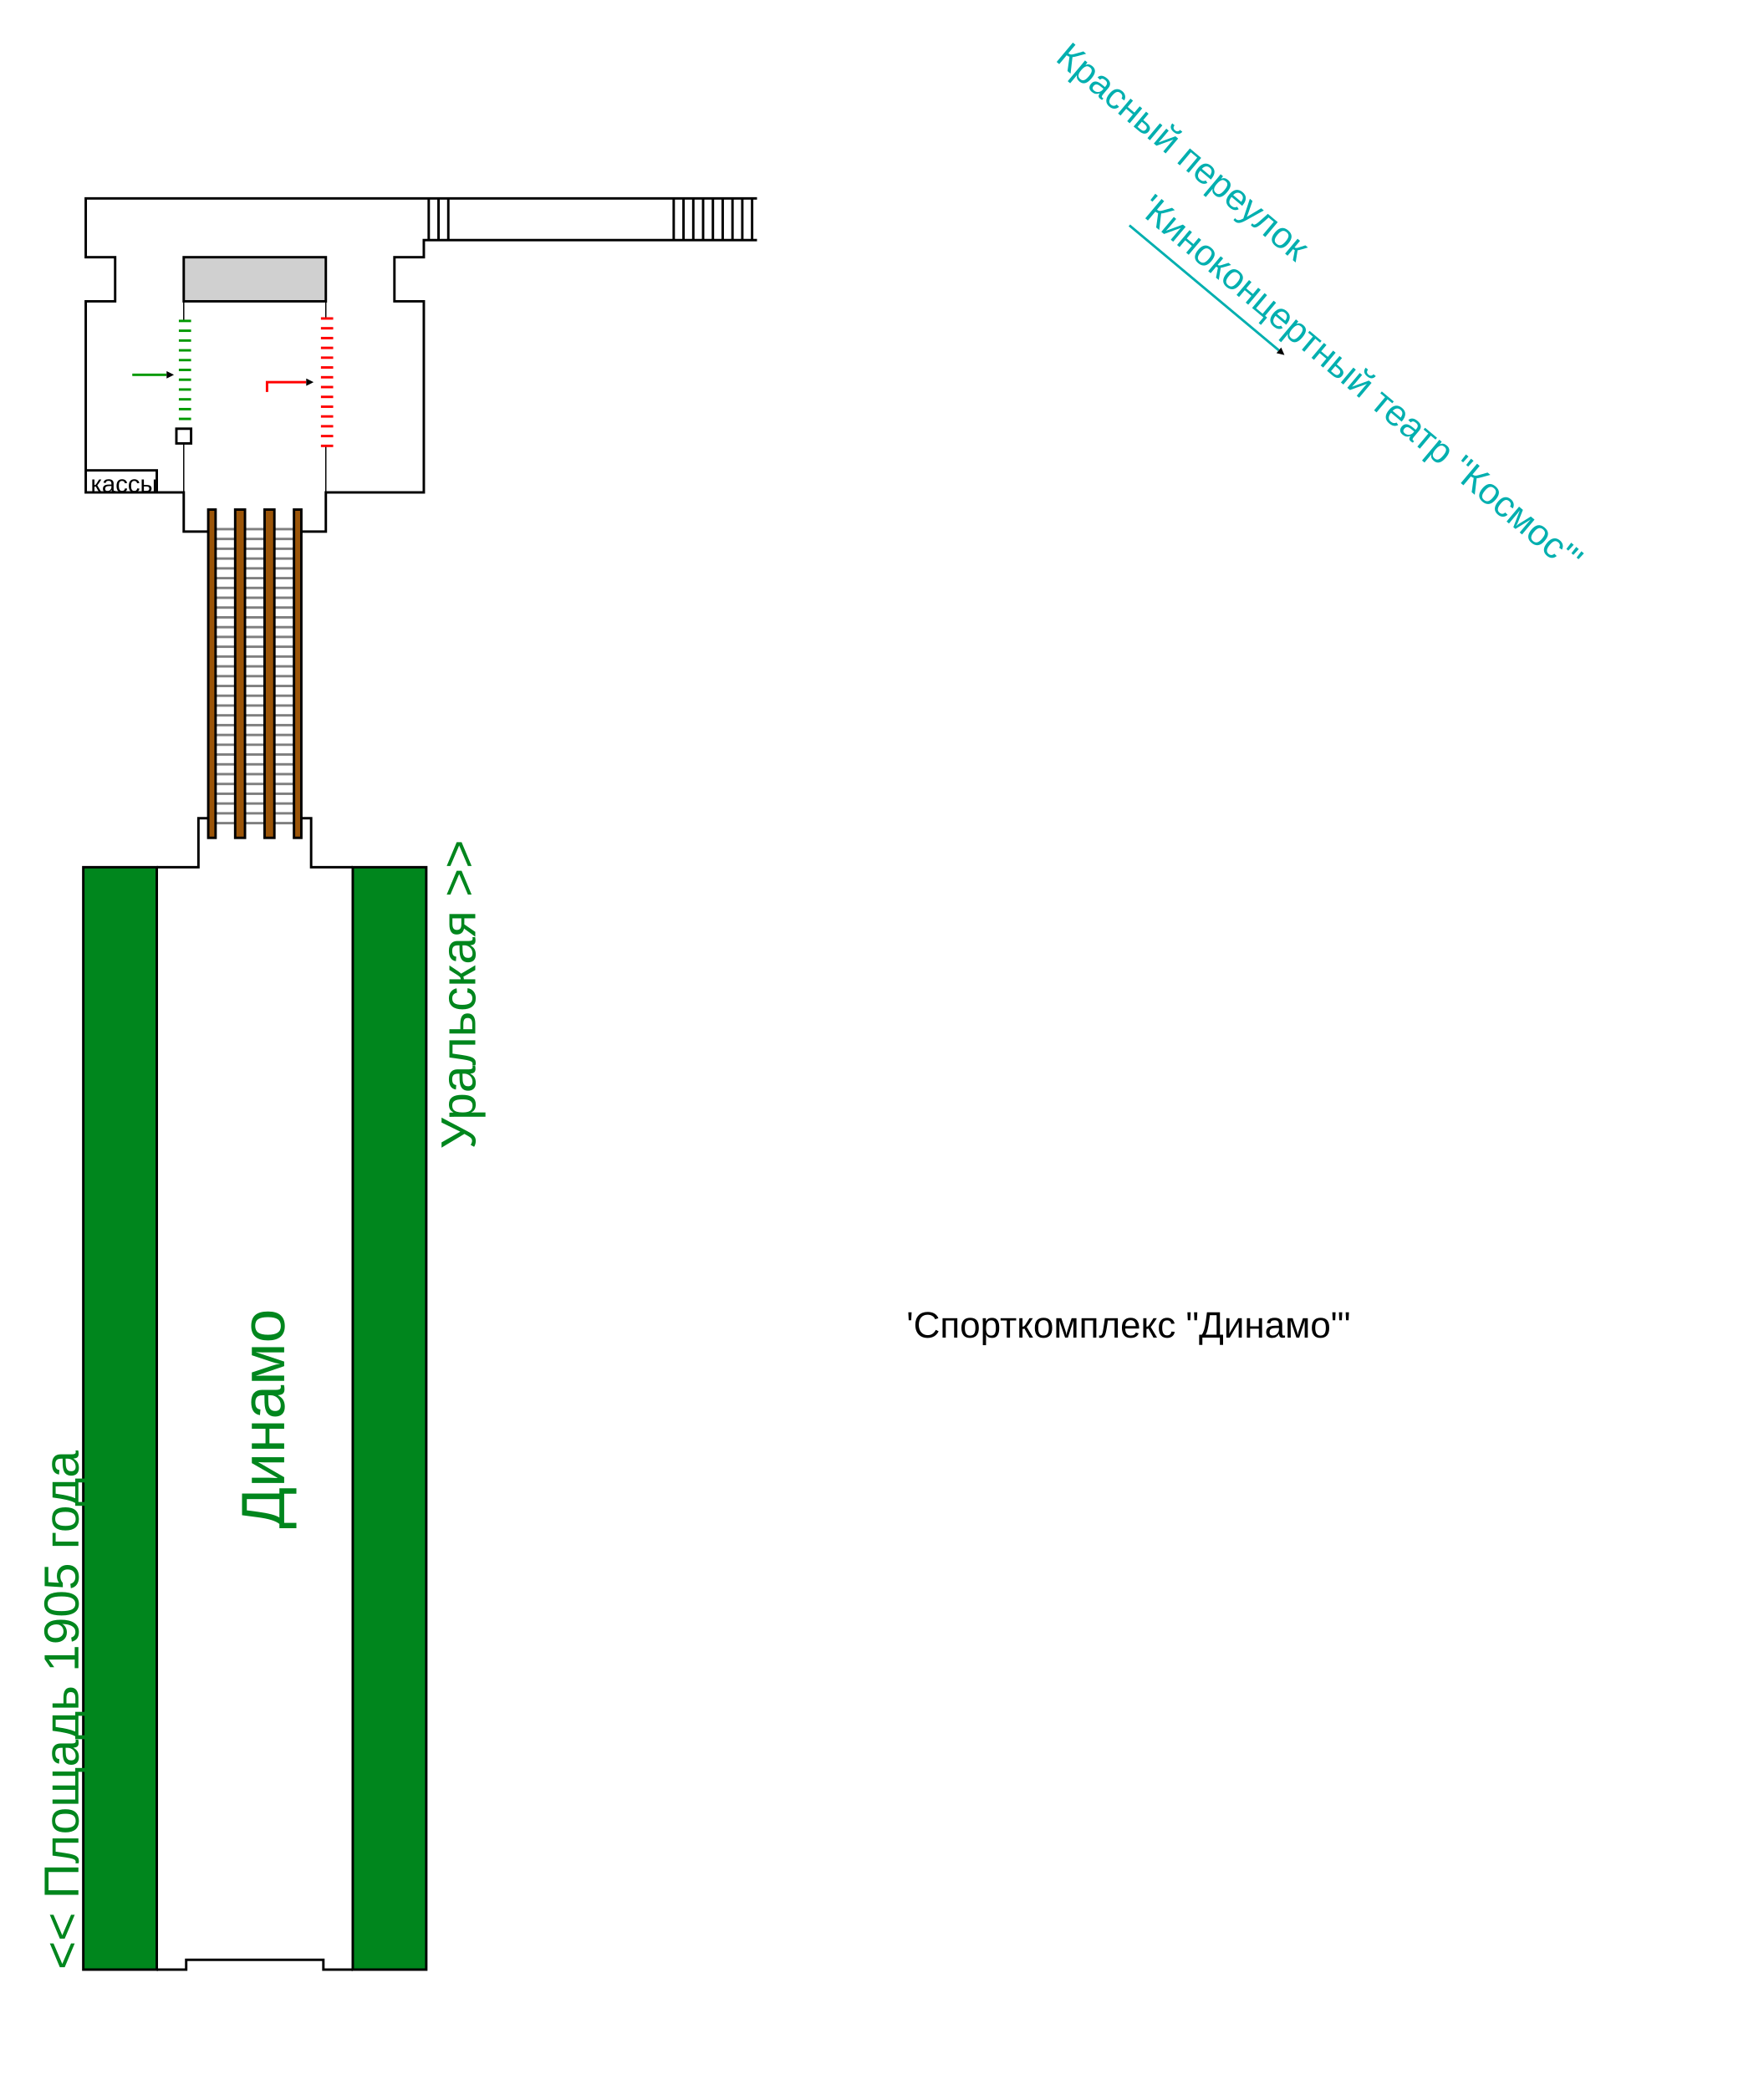
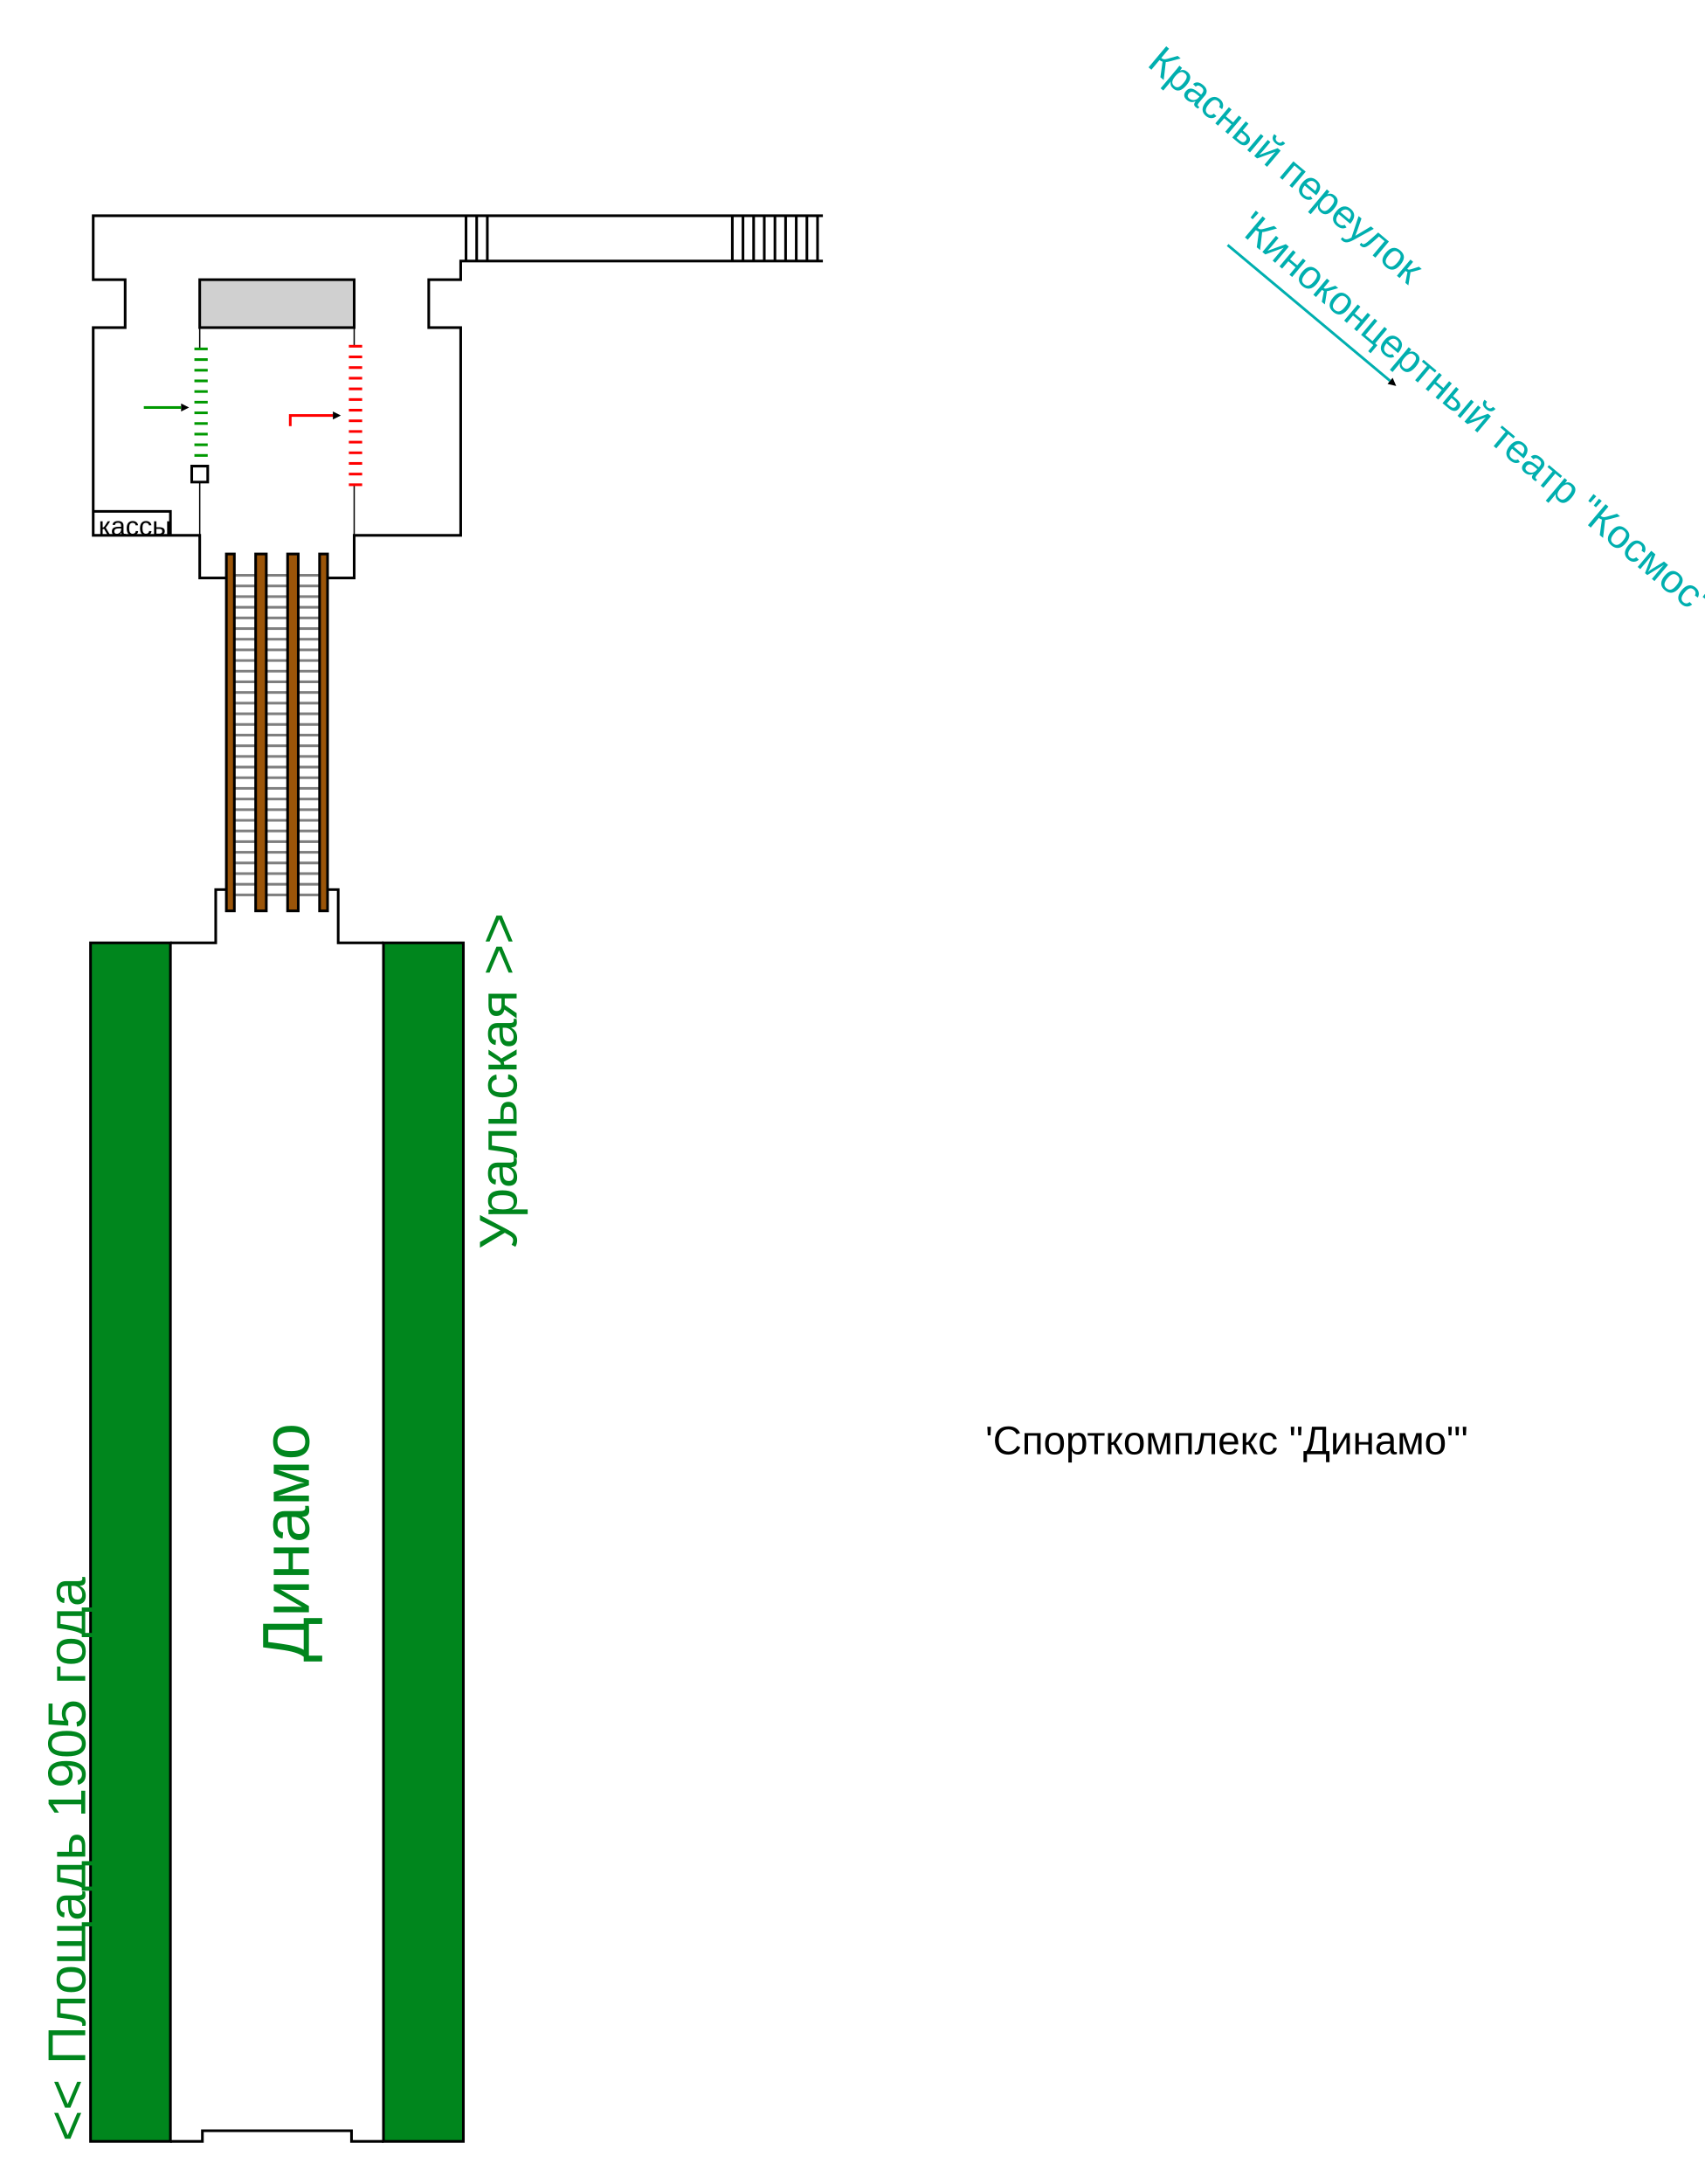
- <svg xmlns="http://www.w3.org/2000/svg" baseProfile="full" height="100%" version="1.1" width="100%">
+ <svg xmlns="http://www.w3.org/2000/svg" baseProfile="full" height="820.0" version="1.1" width="640.0">
  <defs>
    <marker id="id492" markerHeight="3" markerUnits="strokeWidth" markerWidth="4" orient="auto" refX="0" refY="5" viewBox="0,0,10,10">
      <path d="M 0 0 L 10 5 L 0 10 z" />
    </marker>
  </defs>
-   <g transform="scale(0.5)">
-     <rect fill="none" height="820" stroke="none" stroke-width="0" width="640" x="0" y="0" />
-     <g transform="rotate(-90.0,320,410)">
-       <polygon fill="#00861d" points="376,234 376,264 -74,264 -74,234" stroke="#000000" stroke-width="1" />
-       <polygon fill="#00861d" points="376,124 376,154 -74,154 -74,124" stroke="#000000" stroke-width="1" />
-       <text fill="#00861d" font-family="Arial" font-size="20" stroke="none" stroke-width="0" x="261" y="284.0">Уральская &gt;&gt;</text>
-       <text fill="#00861d" font-family="Arial" font-size="20" stroke="none" stroke-width="0" x="-74" y="122.0">&lt;&lt; Площадь 1905 года</text>
-       <text fill="#00861d" font-family="Arial" font-size="25" stroke="none" stroke-width="0" x="106" y="206.0">Динамо</text>
-       <polyline fill="none" points="-74,154 -74,166 -70,166 -70,222 -74,222 -74,234" stroke="#000000" stroke-width="1" />
-       <polyline fill="none" points="376,234 376,217 396,217 396,213" stroke="#000000" stroke-width="1" />
-       <polyline fill="none" points="513,213 513,223 529,223 529,263 607,263 607,251 625,251 625,263 632,263 632,399" stroke="#000000" stroke-width="1" />
-       <polyline fill="none" points="649,399 649,125 625,125 625,137 607,137 607,125 529,125 529,165 513,165 513,175" stroke="#000000" stroke-width="1" />
-       <polyline fill="none" points="396,175 396,171 376,171 376,154" stroke="#000000" stroke-width="1" />
-       <line stroke="#000000" stroke-width="1" x1="632" x2="649" y1="397" y2="397" />
-       <line stroke="#000000" stroke-width="1" x1="632" x2="649" y1="393" y2="393" />
-       <line stroke="#000000" stroke-width="1" x1="632" x2="649" y1="389" y2="389" />
-       <line stroke="#000000" stroke-width="1" x1="632" x2="649" y1="385" y2="385" />
-       <line stroke="#000000" stroke-width="1" x1="632" x2="649" y1="381" y2="381" />
-       <line stroke="#000000" stroke-width="1" x1="632" x2="649" y1="377" y2="377" />
-       <line stroke="#000000" stroke-width="1" x1="632" x2="649" y1="373" y2="373" />
-       <line stroke="#000000" stroke-width="1" x1="632" x2="649" y1="369" y2="369" />
-       <line stroke="#000000" stroke-width="1" x1="632" x2="649" y1="365" y2="365" />
-       <line stroke="#000000" stroke-width="1" x1="632" x2="649" y1="265" y2="265" />
-       <line stroke="#000000" stroke-width="1" x1="632" x2="649" y1="269" y2="269" />
-       <line stroke="#000000" stroke-width="1" x1="632" x2="649" y1="273" y2="273" />
-       <polygon fill="#d0d0d0" points="625,165 625,223 607,223 607,165" stroke="#000000" stroke-width="1" />
-       <line stroke="#7f7f7f" stroke-width="1" x1="394" x2="394" y1="178" y2="210" />
-       <line stroke="#7f7f7f" stroke-width="1" x1="398" x2="398" y1="178" y2="210" />
-       <line stroke="#7f7f7f" stroke-width="1" x1="402" x2="402" y1="178" y2="210" />
-       <line stroke="#7f7f7f" stroke-width="1" x1="406" x2="406" y1="178" y2="210" />
-       <line stroke="#7f7f7f" stroke-width="1" x1="410" x2="410" y1="178" y2="210" />
-       <line stroke="#7f7f7f" stroke-width="1" x1="414" x2="414" y1="178" y2="210" />
-       <line stroke="#7f7f7f" stroke-width="1" x1="418" x2="418" y1="178" y2="210" />
-       <line stroke="#7f7f7f" stroke-width="1" x1="422" x2="422" y1="178" y2="210" />
-       <line stroke="#7f7f7f" stroke-width="1" x1="426" x2="426" y1="178" y2="210" />
-       <line stroke="#7f7f7f" stroke-width="1" x1="430" x2="430" y1="178" y2="210" />
-       <line stroke="#7f7f7f" stroke-width="1" x1="434" x2="434" y1="178" y2="210" />
-       <line stroke="#7f7f7f" stroke-width="1" x1="438" x2="438" y1="178" y2="210" />
-       <line stroke="#7f7f7f" stroke-width="1" x1="442" x2="442" y1="178" y2="210" />
-       <line stroke="#7f7f7f" stroke-width="1" x1="446" x2="446" y1="178" y2="210" />
-       <line stroke="#7f7f7f" stroke-width="1" x1="450" x2="450" y1="178" y2="210" />
-       <line stroke="#7f7f7f" stroke-width="1" x1="454" x2="454" y1="178" y2="210" />
-       <line stroke="#7f7f7f" stroke-width="1" x1="458" x2="458" y1="178" y2="210" />
-       <line stroke="#7f7f7f" stroke-width="1" x1="462" x2="462" y1="178" y2="210" />
-       <line stroke="#7f7f7f" stroke-width="1" x1="466" x2="466" y1="178" y2="210" />
-       <line stroke="#7f7f7f" stroke-width="1" x1="470" x2="470" y1="178" y2="210" />
-       <line stroke="#7f7f7f" stroke-width="1" x1="474" x2="474" y1="178" y2="210" />
-       <line stroke="#7f7f7f" stroke-width="1" x1="478" x2="478" y1="178" y2="210" />
-       <line stroke="#7f7f7f" stroke-width="1" x1="482" x2="482" y1="178" y2="210" />
-       <line stroke="#7f7f7f" stroke-width="1" x1="486" x2="486" y1="178" y2="210" />
-       <line stroke="#7f7f7f" stroke-width="1" x1="490" x2="490" y1="178" y2="210" />
-       <line stroke="#7f7f7f" stroke-width="1" x1="494" x2="494" y1="178" y2="210" />
-       <line stroke="#7f7f7f" stroke-width="1" x1="498" x2="498" y1="178" y2="210" />
-       <line stroke="#7f7f7f" stroke-width="1" x1="502" x2="502" y1="178" y2="210" />
-       <line stroke="#7f7f7f" stroke-width="1" x1="506" x2="506" y1="178" y2="210" />
-       <line stroke="#7f7f7f" stroke-width="1" x1="510" x2="510" y1="178" y2="210" />
-       <line stroke="#7f7f7f" stroke-width="1" x1="514" x2="514" y1="178" y2="210" />
-       <polygon fill="#9b5509" points="388,175 522,175 522,178 388,178" stroke="#000000" stroke-width="1" />
-       <polygon fill="#9b5509" points="388,186 522,186 522,190 388,190" stroke="#000000" stroke-width="1" />
-       <polygon fill="#9b5509" points="388,198 522,198 522,202 388,202" stroke="#000000" stroke-width="1" />
-       <polygon fill="#9b5509" points="388,210 522,210 522,213 388,213" stroke="#000000" stroke-width="1" />
-       <polyline fill="none" points="538,125 538,154 529,154" stroke="#000000" stroke-width="1" />
-       <text fill="#000000" font-family="Arial" font-size="10" stroke="none" stroke-width="0" transform="rotate(90.0,539,127)" x="539" y="137.0">кассы</text>
-       <polyline fill="none" points="529,165 549,165" stroke="#000000" stroke-width="0.5" />
-       <polygon fill="none" points="555,162 549,162 549,168 555,168" stroke="#000000" stroke-width="1" />
-       <polyline fill="none" points="548,223 529,223" stroke="#000000" stroke-width="0.5" />
-       <polyline fill="none" points="600,223 607,223" stroke="#000000" stroke-width="0.5" />
-       <polyline fill="none" points="599,165 607,165" stroke="#000000" stroke-width="0.5" />
-       <line stroke="#009900" stroke-width="1" x1="559" x2="559" y1="163" y2="168" />
-       <line stroke="#009900" stroke-width="1" x1="563" x2="563" y1="163" y2="168" />
-       <line stroke="#009900" stroke-width="1" x1="567" x2="567" y1="163" y2="168" />
-       <line stroke="#009900" stroke-width="1" x1="571" x2="571" y1="163" y2="168" />
-       <line stroke="#009900" stroke-width="1" x1="575" x2="575" y1="163" y2="168" />
-       <line stroke="#009900" stroke-width="1" x1="579" x2="579" y1="163" y2="168" />
-       <line stroke="#009900" stroke-width="1" x1="583" x2="583" y1="163" y2="168" />
-       <line stroke="#009900" stroke-width="1" x1="587" x2="587" y1="163" y2="168" />
-       <line stroke="#009900" stroke-width="1" x1="591" x2="591" y1="163" y2="168" />
-       <line stroke="#009900" stroke-width="1" x1="595" x2="595" y1="163" y2="168" />
-       <line stroke="#009900" stroke-width="1" x1="599" x2="599" y1="163" y2="168" />
-       <line stroke="#ff0000" stroke-width="1" x1="600" x2="600" y1="226" y2="221" />
-       <line stroke="#ff0000" stroke-width="1" x1="596" x2="596" y1="226" y2="221" />
-       <line stroke="#ff0000" stroke-width="1" x1="592" x2="592" y1="226" y2="221" />
-       <line stroke="#ff0000" stroke-width="1" x1="588" x2="588" y1="226" y2="221" />
-       <line stroke="#ff0000" stroke-width="1" x1="584" x2="584" y1="226" y2="221" />
-       <line stroke="#ff0000" stroke-width="1" x1="580" x2="580" y1="226" y2="221" />
-       <line stroke="#ff0000" stroke-width="1" x1="576" x2="576" y1="226" y2="221" />
-       <line stroke="#ff0000" stroke-width="1" x1="572" x2="572" y1="226" y2="221" />
-       <line stroke="#ff0000" stroke-width="1" x1="568" x2="568" y1="226" y2="221" />
-       <line stroke="#ff0000" stroke-width="1" x1="564" x2="564" y1="226" y2="221" />
-       <line stroke="#ff0000" stroke-width="1" x1="560" x2="560" y1="226" y2="221" />
-       <line stroke="#ff0000" stroke-width="1" x1="556" x2="556" y1="226" y2="221" />
-       <line stroke="#ff0000" stroke-width="1" x1="552" x2="552" y1="226" y2="221" />
-       <line stroke="#ff0000" stroke-width="1" x1="548" x2="548" y1="226" y2="221" />
-       <polyline fill="none" marker-end="url(#id492)" points="570,199 574,199 574,215" stroke="#ff0000" stroke-width="1" />
-       <polyline fill="none" marker-end="url(#id492)" points="577,144 577,158" stroke="#009900" stroke-width="1" />
-       <text fill="#00afaf" font-family="Arial" font-size="15" stroke="none" stroke-width="0" transform="rotate(130.0,717,530)" x="717" y="545.0">Красный переулок</text>
-       <text fill="#00afaf" font-family="Arial" font-size="15" stroke="none" stroke-width="0" transform="rotate(130.0,655,564)" x="655" y="579.0">'Киноконцертный театр "Космос"'</text>
-       <polyline fill="none" marker-end="url(#id492)" points="638,551 587,612" stroke="#00afaf" stroke-width="1" />
-       <text fill="#000000" font-family="Arial" font-size="15" stroke="none" stroke-width="0" transform="rotate(90.0,199,460)" x="199" y="475.0">'Спорткомплекс "Динамо"'</text>
+   <g>
+     <rect fill="none" height="820.0" stroke="none" stroke-width="0" width="640.0" x="0.0" y="0.0" />
+     <g transform="rotate(-90.0,320.0,410.0)">
+       <polygon fill="#00861d" points="376.0,234.0 376.0,264.0 -74.0,264.0 -74.0,234.0" stroke="#000000" stroke-width="1" />
+       <polygon fill="#00861d" points="376.0,124.0 376.0,154.0 -74.0,154.0 -74.0,124.0" stroke="#000000" stroke-width="1" />
+       <text fill="#00861d" font-family="Arial" font-size="20.0" stroke="none" stroke-width="0" x="261.0" y="284.0">Уральская &gt;&gt;</text>
+       <text fill="#00861d" font-family="Arial" font-size="20.0" stroke="none" stroke-width="0" x="-74.0" y="122.0">&lt;&lt; Площадь 1905 года</text>
+       <text fill="#00861d" font-family="Arial" font-size="25.0" stroke="none" stroke-width="0" x="106.0" y="206.0">Динамо</text>
+       <polyline fill="none" points="-74.0,154.0 -74.0,166.0 -70.0,166.0 -70.0,222.0 -74.0,222.0 -74.0,234.0" stroke="#000000" stroke-width="1" />
+       <polyline fill="none" points="376.0,234.0 376.0,217.0 396.0,217.0 396.0,213.0" stroke="#000000" stroke-width="1" />
+       <polyline fill="none" points="513.0,213.0 513.0,223.0 529.0,223.0 529.0,263.0 607.0,263.0 607.0,251.0 625.0,251.0 625.0,263.0 632.0,263.0 632.0,399.0" stroke="#000000" stroke-width="1" />
+       <polyline fill="none" points="649.0,399.0 649.0,125.0 625.0,125.0 625.0,137.0 607.0,137.0 607.0,125.0 529.0,125.0 529.0,165.0 513.0,165.0 513.0,175.0" stroke="#000000" stroke-width="1" />
+       <polyline fill="none" points="396.0,175.0 396.0,171.0 376.0,171.0 376.0,154.0" stroke="#000000" stroke-width="1" />
+       <line stroke="#000000" stroke-width="1" x1="632.0" x2="649.0" y1="397.0" y2="397.0" />
+       <line stroke="#000000" stroke-width="1" x1="632.0" x2="649.0" y1="393.0" y2="393.0" />
+       <line stroke="#000000" stroke-width="1" x1="632.0" x2="649.0" y1="389.0" y2="389.0" />
+       <line stroke="#000000" stroke-width="1" x1="632.0" x2="649.0" y1="385.0" y2="385.0" />
+       <line stroke="#000000" stroke-width="1" x1="632.0" x2="649.0" y1="381.0" y2="381.0" />
+       <line stroke="#000000" stroke-width="1" x1="632.0" x2="649.0" y1="377.0" y2="377.0" />
+       <line stroke="#000000" stroke-width="1" x1="632.0" x2="649.0" y1="373.0" y2="373.0" />
+       <line stroke="#000000" stroke-width="1" x1="632.0" x2="649.0" y1="369.0" y2="369.0" />
+       <line stroke="#000000" stroke-width="1" x1="632.0" x2="649.0" y1="365.0" y2="365.0" />
+       <line stroke="#000000" stroke-width="1" x1="632.0" x2="649.0" y1="265.0" y2="265.0" />
+       <line stroke="#000000" stroke-width="1" x1="632.0" x2="649.0" y1="269.0" y2="269.0" />
+       <line stroke="#000000" stroke-width="1" x1="632.0" x2="649.0" y1="273.0" y2="273.0" />
+       <polygon fill="#d0d0d0" points="625.0,165.0 625.0,223.0 607.0,223.0 607.0,165.0" stroke="#000000" stroke-width="1" />
+       <line stroke="#7f7f7f" stroke-width="1" x1="394.0" x2="394.0" y1="178.0" y2="210.0" />
+       <line stroke="#7f7f7f" stroke-width="1" x1="398.0" x2="398.0" y1="178.0" y2="210.0" />
+       <line stroke="#7f7f7f" stroke-width="1" x1="402.0" x2="402.0" y1="178.0" y2="210.0" />
+       <line stroke="#7f7f7f" stroke-width="1" x1="406.0" x2="406.0" y1="178.0" y2="210.0" />
+       <line stroke="#7f7f7f" stroke-width="1" x1="410.0" x2="410.0" y1="178.0" y2="210.0" />
+       <line stroke="#7f7f7f" stroke-width="1" x1="414.0" x2="414.0" y1="178.0" y2="210.0" />
+       <line stroke="#7f7f7f" stroke-width="1" x1="418.0" x2="418.0" y1="178.0" y2="210.0" />
+       <line stroke="#7f7f7f" stroke-width="1" x1="422.0" x2="422.0" y1="178.0" y2="210.0" />
+       <line stroke="#7f7f7f" stroke-width="1" x1="426.0" x2="426.0" y1="178.0" y2="210.0" />
+       <line stroke="#7f7f7f" stroke-width="1" x1="430.0" x2="430.0" y1="178.0" y2="210.0" />
+       <line stroke="#7f7f7f" stroke-width="1" x1="434.0" x2="434.0" y1="178.0" y2="210.0" />
+       <line stroke="#7f7f7f" stroke-width="1" x1="438.0" x2="438.0" y1="178.0" y2="210.0" />
+       <line stroke="#7f7f7f" stroke-width="1" x1="442.0" x2="442.0" y1="178.0" y2="210.0" />
+       <line stroke="#7f7f7f" stroke-width="1" x1="446.0" x2="446.0" y1="178.0" y2="210.0" />
+       <line stroke="#7f7f7f" stroke-width="1" x1="450.0" x2="450.0" y1="178.0" y2="210.0" />
+       <line stroke="#7f7f7f" stroke-width="1" x1="454.0" x2="454.0" y1="178.0" y2="210.0" />
+       <line stroke="#7f7f7f" stroke-width="1" x1="458.0" x2="458.0" y1="178.0" y2="210.0" />
+       <line stroke="#7f7f7f" stroke-width="1" x1="462.0" x2="462.0" y1="178.0" y2="210.0" />
+       <line stroke="#7f7f7f" stroke-width="1" x1="466.0" x2="466.0" y1="178.0" y2="210.0" />
+       <line stroke="#7f7f7f" stroke-width="1" x1="470.0" x2="470.0" y1="178.0" y2="210.0" />
+       <line stroke="#7f7f7f" stroke-width="1" x1="474.0" x2="474.0" y1="178.0" y2="210.0" />
+       <line stroke="#7f7f7f" stroke-width="1" x1="478.0" x2="478.0" y1="178.0" y2="210.0" />
+       <line stroke="#7f7f7f" stroke-width="1" x1="482.0" x2="482.0" y1="178.0" y2="210.0" />
+       <line stroke="#7f7f7f" stroke-width="1" x1="486.0" x2="486.0" y1="178.0" y2="210.0" />
+       <line stroke="#7f7f7f" stroke-width="1" x1="490.0" x2="490.0" y1="178.0" y2="210.0" />
+       <line stroke="#7f7f7f" stroke-width="1" x1="494.0" x2="494.0" y1="178.0" y2="210.0" />
+       <line stroke="#7f7f7f" stroke-width="1" x1="498.0" x2="498.0" y1="178.0" y2="210.0" />
+       <line stroke="#7f7f7f" stroke-width="1" x1="502.0" x2="502.0" y1="178.0" y2="210.0" />
+       <line stroke="#7f7f7f" stroke-width="1" x1="506.0" x2="506.0" y1="178.0" y2="210.0" />
+       <line stroke="#7f7f7f" stroke-width="1" x1="510.0" x2="510.0" y1="178.0" y2="210.0" />
+       <line stroke="#7f7f7f" stroke-width="1" x1="514.0" x2="514.0" y1="178.0" y2="210.0" />
+       <polygon fill="#9b5509" points="388.0,175.0 522.0,175.0 522.0,178.0 388.0,178.0" stroke="#000000" stroke-width="1" />
+       <polygon fill="#9b5509" points="388.0,186.0 522.0,186.0 522.0,190.0 388.0,190.0" stroke="#000000" stroke-width="1" />
+       <polygon fill="#9b5509" points="388.0,198.0 522.0,198.0 522.0,202.0 388.0,202.0" stroke="#000000" stroke-width="1" />
+       <polygon fill="#9b5509" points="388.0,210.0 522.0,210.0 522.0,213.0 388.0,213.0" stroke="#000000" stroke-width="1" />
+       <polyline fill="none" points="538.0,125.0 538.0,154.0 529.0,154.0" stroke="#000000" stroke-width="1" />
+       <text fill="#000000" font-family="Arial" font-size="10.0" stroke="none" stroke-width="0" transform="rotate(90.0,539.0,127.0)" x="539.0" y="137.0">кассы</text>
+       <polyline fill="none" points="529.0,165.0 549.0,165.0" stroke="#000000" stroke-width="0.5" />
+       <polygon fill="none" points="555.0,162.0 549.0,162.0 549.0,168.0 555.0,168.0" stroke="#000000" stroke-width="1" />
+       <polyline fill="none" points="548.0,223.0 529.0,223.0" stroke="#000000" stroke-width="0.5" />
+       <polyline fill="none" points="600.0,223.0 607.0,223.0" stroke="#000000" stroke-width="0.5" />
+       <polyline fill="none" points="599.0,165.0 607.0,165.0" stroke="#000000" stroke-width="0.5" />
+       <line stroke="#009900" stroke-width="1" x1="559.0" x2="559.0" y1="163.0" y2="168.0" />
+       <line stroke="#009900" stroke-width="1" x1="563.0" x2="563.0" y1="163.0" y2="168.0" />
+       <line stroke="#009900" stroke-width="1" x1="567.0" x2="567.0" y1="163.0" y2="168.0" />
+       <line stroke="#009900" stroke-width="1" x1="571.0" x2="571.0" y1="163.0" y2="168.0" />
+       <line stroke="#009900" stroke-width="1" x1="575.0" x2="575.0" y1="163.0" y2="168.0" />
+       <line stroke="#009900" stroke-width="1" x1="579.0" x2="579.0" y1="163.0" y2="168.0" />
+       <line stroke="#009900" stroke-width="1" x1="583.0" x2="583.0" y1="163.0" y2="168.0" />
+       <line stroke="#009900" stroke-width="1" x1="587.0" x2="587.0" y1="163.0" y2="168.0" />
+       <line stroke="#009900" stroke-width="1" x1="591.0" x2="591.0" y1="163.0" y2="168.0" />
+       <line stroke="#009900" stroke-width="1" x1="595.0" x2="595.0" y1="163.0" y2="168.0" />
+       <line stroke="#009900" stroke-width="1" x1="599.0" x2="599.0" y1="163.0" y2="168.0" />
+       <line stroke="#ff0000" stroke-width="1" x1="600.0" x2="600.0" y1="226.0" y2="221.0" />
+       <line stroke="#ff0000" stroke-width="1" x1="596.0" x2="596.0" y1="226.0" y2="221.0" />
+       <line stroke="#ff0000" stroke-width="1" x1="592.0" x2="592.0" y1="226.0" y2="221.0" />
+       <line stroke="#ff0000" stroke-width="1" x1="588.0" x2="588.0" y1="226.0" y2="221.0" />
+       <line stroke="#ff0000" stroke-width="1" x1="584.0" x2="584.0" y1="226.0" y2="221.0" />
+       <line stroke="#ff0000" stroke-width="1" x1="580.0" x2="580.0" y1="226.0" y2="221.0" />
+       <line stroke="#ff0000" stroke-width="1" x1="576.0" x2="576.0" y1="226.0" y2="221.0" />
+       <line stroke="#ff0000" stroke-width="1" x1="572.0" x2="572.0" y1="226.0" y2="221.0" />
+       <line stroke="#ff0000" stroke-width="1" x1="568.0" x2="568.0" y1="226.0" y2="221.0" />
+       <line stroke="#ff0000" stroke-width="1" x1="564.0" x2="564.0" y1="226.0" y2="221.0" />
+       <line stroke="#ff0000" stroke-width="1" x1="560.0" x2="560.0" y1="226.0" y2="221.0" />
+       <line stroke="#ff0000" stroke-width="1" x1="556.0" x2="556.0" y1="226.0" y2="221.0" />
+       <line stroke="#ff0000" stroke-width="1" x1="552.0" x2="552.0" y1="226.0" y2="221.0" />
+       <line stroke="#ff0000" stroke-width="1" x1="548.0" x2="548.0" y1="226.0" y2="221.0" />
+       <polyline fill="none" marker-end="url(#id492)" points="570.0,199.0 574.0,199.0 574.0,215.0" stroke="#ff0000" stroke-width="1" />
+       <polyline fill="none" marker-end="url(#id492)" points="577.0,144.0 577.0,158.0" stroke="#009900" stroke-width="1" />
+       <text fill="#00afaf" font-family="Arial" font-size="15.0" stroke="none" stroke-width="0" transform="rotate(130.0,717.0,530.0)" x="717.0" y="545.0">Красный переулок</text>
+       <text fill="#00afaf" font-family="Arial" font-size="15.0" stroke="none" stroke-width="0" transform="rotate(130.0,655.0,564.0)" x="655.0" y="579.0">'Киноконцертный театр "Космос"'</text>
+       <polyline fill="none" marker-end="url(#id492)" points="638.0,551.0 587.0,612.0" stroke="#00afaf" stroke-width="1" />
+       <text fill="#000000" font-family="Arial" font-size="15.0" stroke="none" stroke-width="0" transform="rotate(90.0,199.0,460.0)" x="199.0" y="475.0">'Спорткомплекс "Динамо"'</text>
    </g>
  </g>
</svg>
